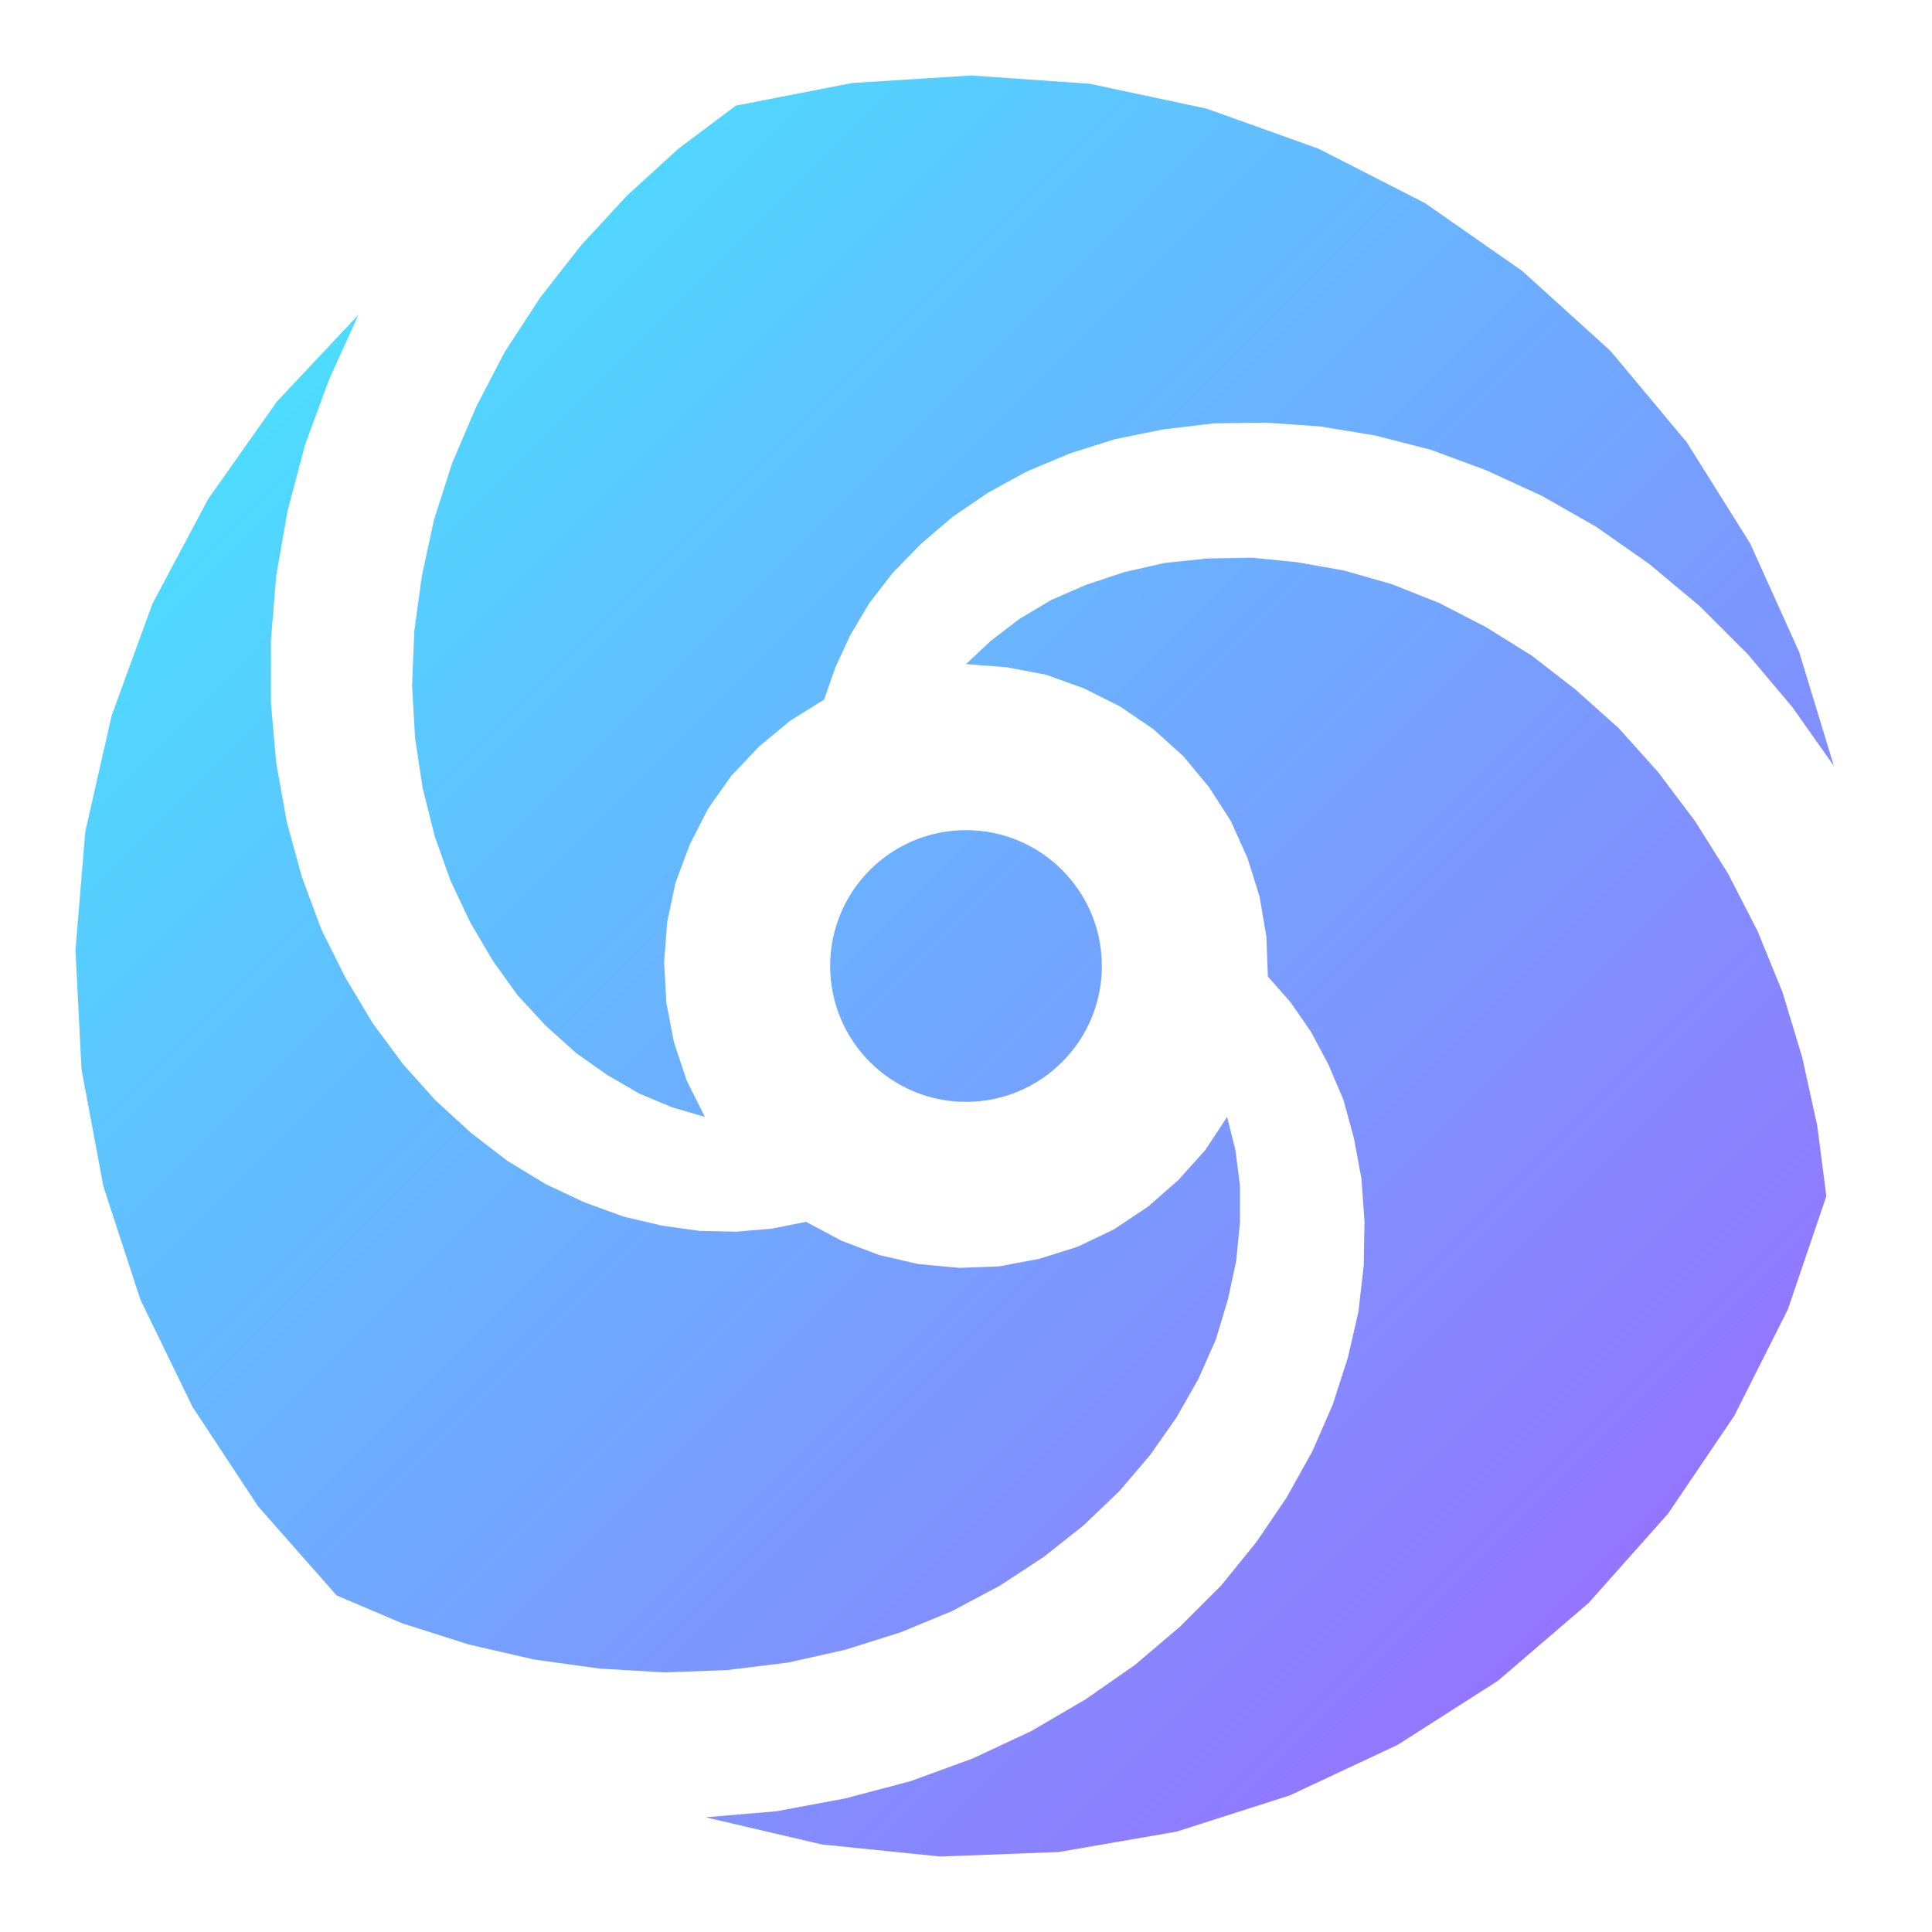
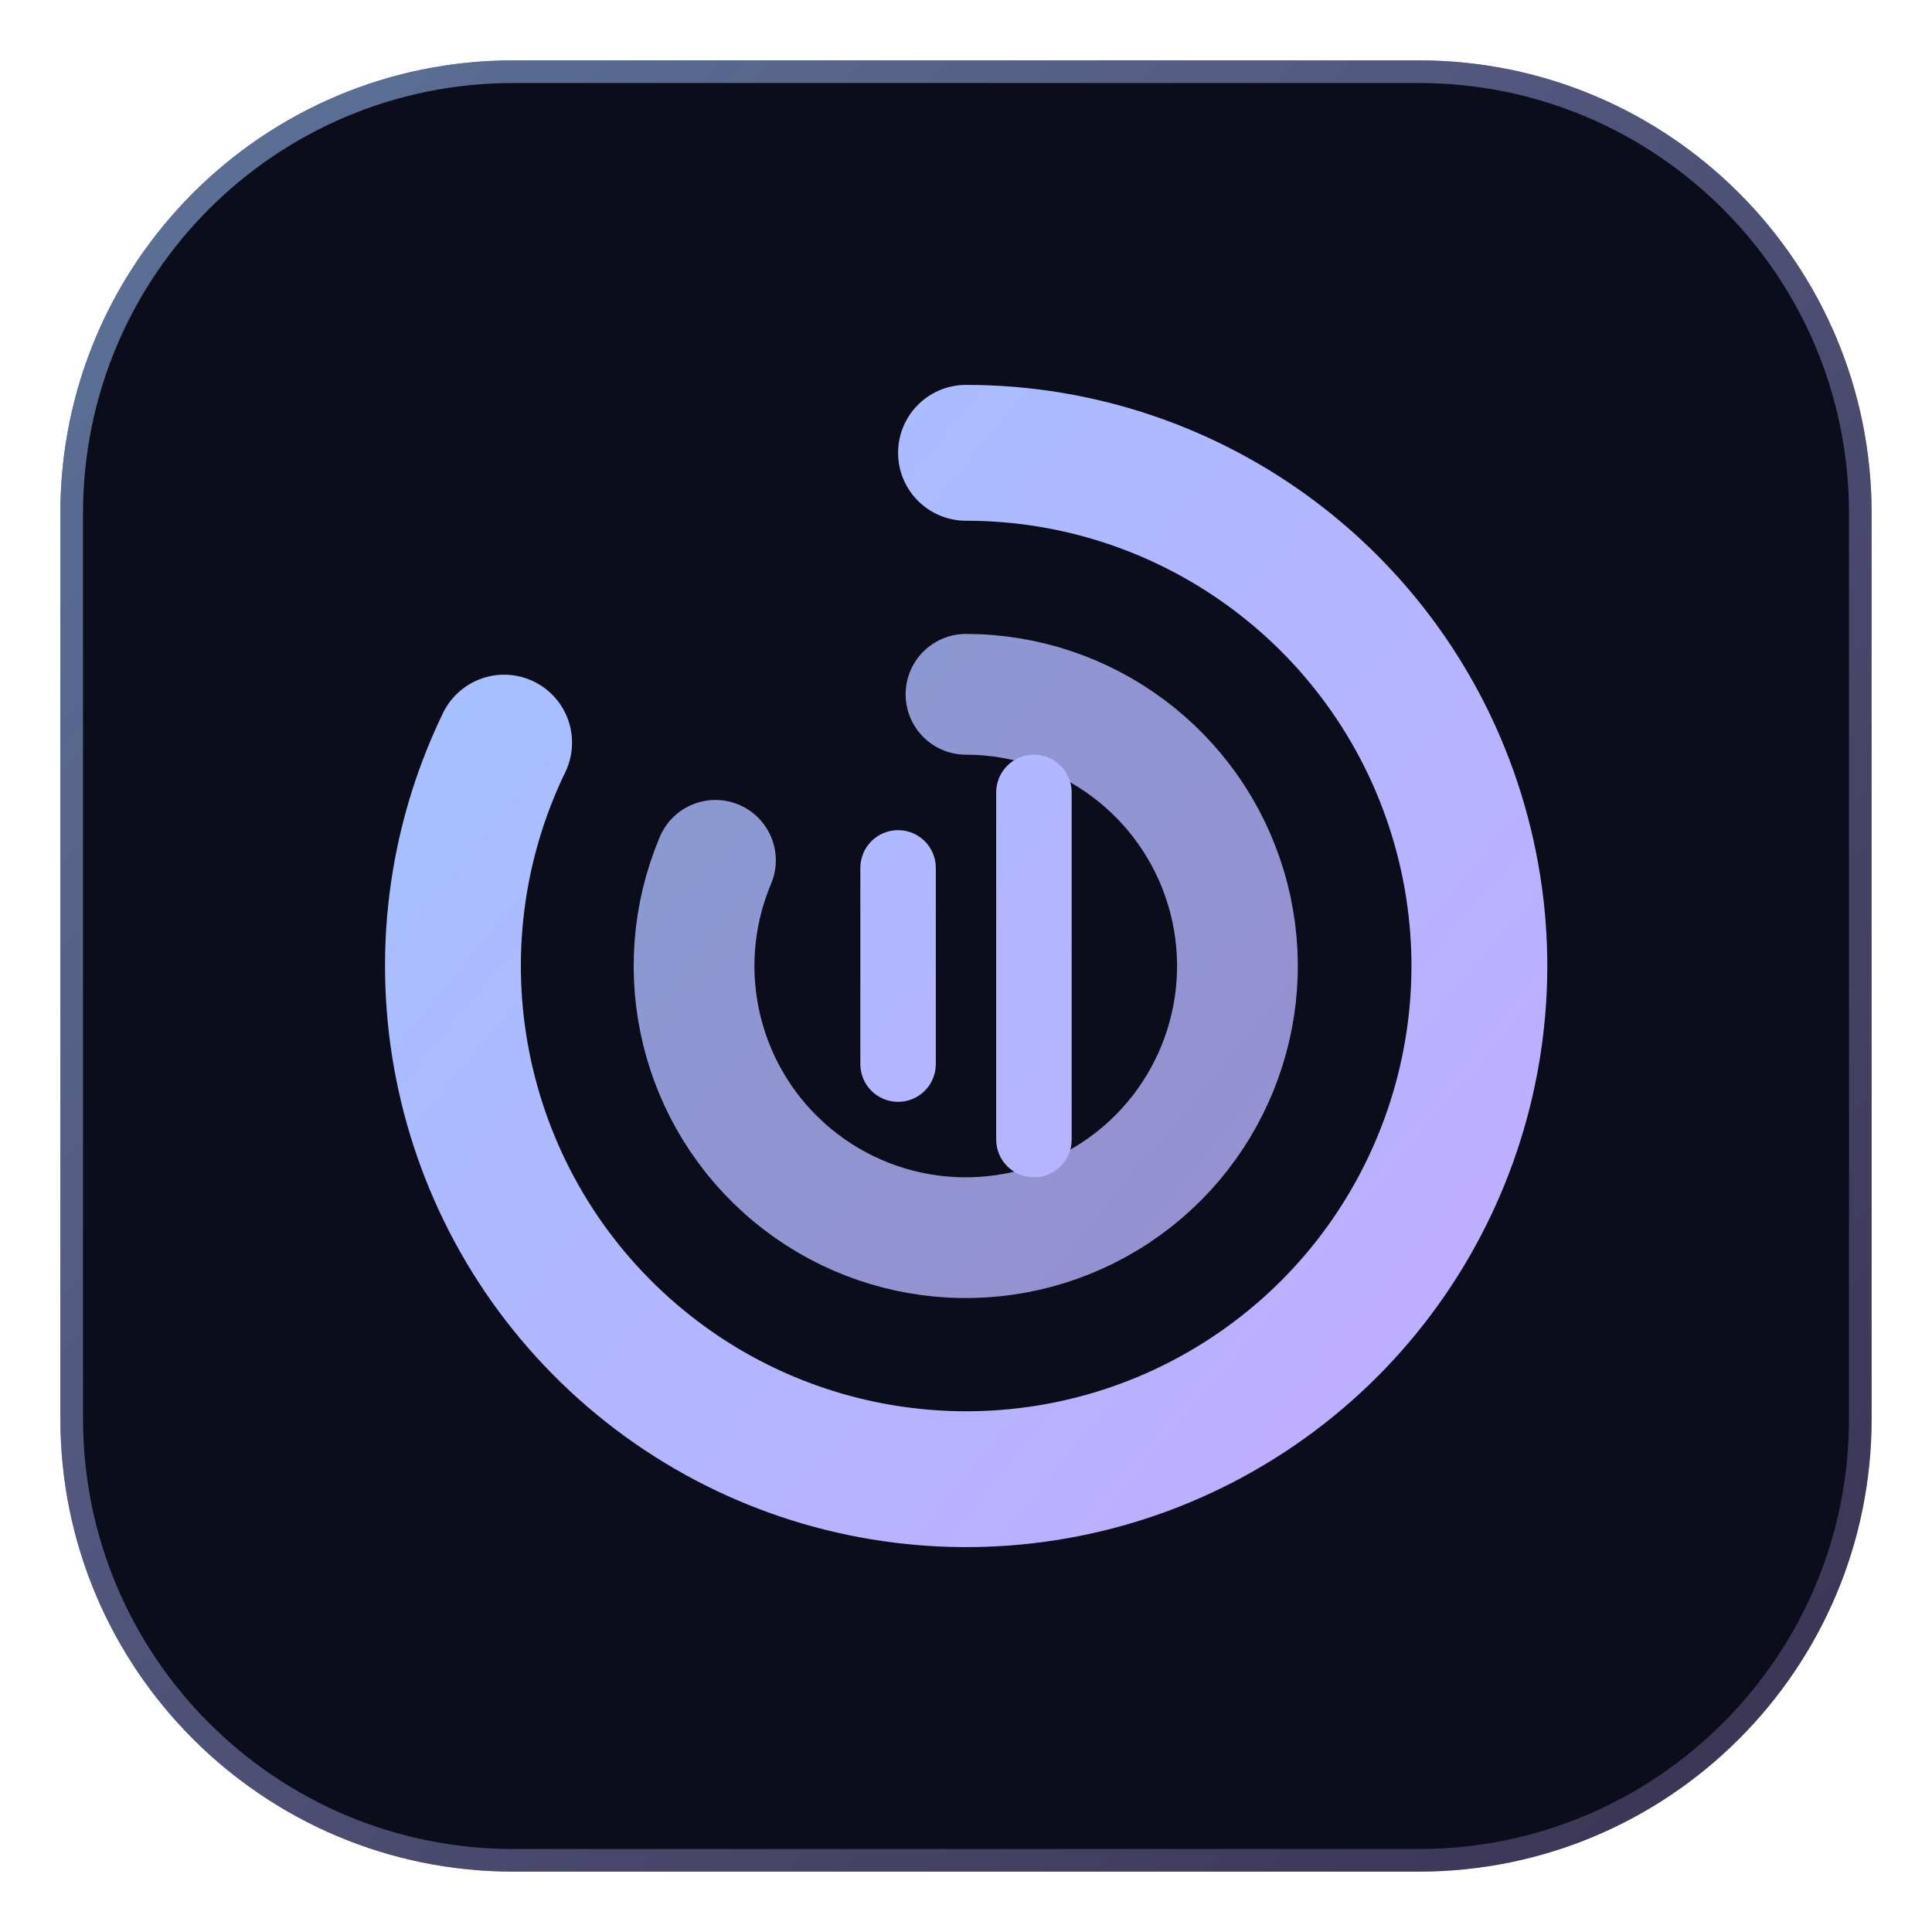
- <svg xmlns="http://www.w3.org/2000/svg" viewBox="0 0 256 256" width="256" height="256">
+ <svg xmlns="http://www.w3.org/2000/svg" width="128" height="128" viewBox="0 0 128 128">
  <defs>
-     <linearGradient id="g" gradientUnits="userSpaceOnUse" x1="28" y1="28" x2="228" y2="228">
-       <stop offset="0" stop-color="#46E6FF" />
-       <stop offset="1" stop-color="#9A6BFF" />
+     <linearGradient id="vp-onda" x1="16" y1="24" x2="112" y2="104" gradientUnits="userSpaceOnUse">
+       <stop offset="0" stop-color="#9ec5ff" />
+       <stop offset="1" stop-color="#c6a8ff" />
+     </linearGradient>
+     <linearGradient id="vp-borde" x1="8" y1="8" x2="120" y2="120" gradientUnits="userSpaceOnUse">
+       <stop offset="0" stop-color="#9ec5ff" stop-opacity="0.55" />
+       <stop offset="1" stop-color="#c6a8ff" stop-opacity="0.25" />
    </linearGradient>
  </defs>
-   <path d="M128.0 88.0L131.3 84.9L135.1 82.0L139.3 79.5L143.9 77.5L149.0 75.8L154.3 74.6L160.0 74.0L165.9 73.9L171.9 74.5L178.1 75.6L184.4 77.4L190.7 79.9L196.9 83.1L203.0 86.9L208.8 91.4L214.5 96.5L219.7 102.3L224.6 108.8L229.0 115.8L232.9 123.4L236.2 131.5L238.8 140.1L240.8 149.2L242.0 158.5L236.9 173.5L229.8 187.6L221.0 200.6L210.5 212.4L198.5 222.7L185.2 231.2L170.9 237.9L155.9 242.7L140.3 245.4L124.6 246.0L108.9 244.4L93.5 240.8L93.5 240.8L102.9 240.0L112.0 238.3L120.7 236.0L128.9 233.0L136.6 229.4L143.8 225.2L150.4 220.6L156.4 215.5L161.8 210.1L166.5 204.3L170.5 198.4L173.9 192.3L176.6 186.1L178.6 179.9L180.0 173.8L180.7 167.7L180.8 161.8L180.4 156.2L179.4 150.8L178.0 145.7L176.0 141.0L173.7 136.7L171.0 132.8L168.0 129.4L167.8 124.1L166.9 118.8L165.3 113.7L163.1 108.8L160.2 104.3L156.8 100.2L152.8 96.6L148.4 93.6L143.6 91.2L138.6 89.4L133.3 88.4ZM162.6 148.0L163.7 152.4L164.3 157.1L164.3 162.0L163.8 167.1L162.7 172.2L161.1 177.5L158.8 182.7L155.9 187.8L152.4 192.8L148.3 197.6L143.6 202.1L138.3 206.3L132.5 210.1L126.1 213.5L119.3 216.3L112.0 218.6L104.4 220.3L96.3 221.3L88.0 221.6L79.5 221.1L70.8 219.9L62.1 217.9L53.3 215.1L44.6 211.4L34.2 199.6L25.5 186.4L18.6 172.2L13.7 157.2L10.8 141.7L10.0 125.9L11.3 110.2L14.8 94.8L20.2 80.0L27.6 66.1L36.7 53.2L47.5 41.7L47.5 41.7L43.6 50.3L40.4 59.0L38.1 67.7L36.6 76.3L35.9 84.8L35.9 93.1L36.6 101.1L38.0 108.9L40.0 116.2L42.6 123.2L45.8 129.6L49.4 135.6L53.4 141.0L57.7 145.8L62.4 150.1L67.2 153.8L72.3 156.9L77.4 159.3L82.6 161.2L87.7 162.4L92.7 163.1L97.6 163.2L102.3 162.8L106.8 161.9L111.5 164.4L116.5 166.3L121.7 167.5L127.1 168.0L132.4 167.8L137.7 166.8L142.8 165.2L147.6 162.9L152.1 159.9L156.1 156.4L159.7 152.4ZM93.4 148.0L89.0 146.7L84.7 144.9L80.4 142.4L76.3 139.5L72.3 135.9L68.6 131.9L65.3 127.3L62.3 122.2L59.7 116.7L57.6 110.8L56.0 104.4L55.0 97.8L54.6 90.8L54.9 83.6L55.9 76.3L57.5 68.9L59.9 61.4L63.1 53.9L66.9 46.6L71.6 39.4L77.0 32.5L83.1 25.9L89.9 19.7L97.5 14.0L112.9 11.0L128.7 10.0L144.4 11.1L159.9 14.4L174.7 19.7L188.8 26.9L201.7 35.9L213.4 46.5L223.5 58.6L231.9 72.0L238.4 86.4L243.0 101.5L243.0 101.5L237.5 93.7L231.6 86.7L225.2 80.3L218.5 74.7L211.5 69.8L204.3 65.7L196.9 62.3L189.6 59.6L182.2 57.7L174.9 56.5L167.7 56.0L160.8 56.1L154.1 56.9L147.7 58.2L141.7 60.1L136.0 62.5L130.9 65.3L126.2 68.5L122.0 72.1L118.3 75.9L115.2 79.9L112.7 84.1L110.7 88.4L109.2 92.7L104.7 95.5L100.6 98.9L96.9 102.8L93.8 107.2L91.4 111.9L89.5 117.0L88.4 122.2L88.0 127.5L88.3 132.9L89.3 138.1L91.0 143.2Z" fill="url(#g)" />
-   <circle cx="128" cy="128" r="18" fill="url(#g)" />
+   <rect x="4" y="4" width="120" height="120" rx="30" fill="#0b0d1a" />
+   <rect x="4.75" y="4.75" width="118.5" height="118.5" rx="29.25" fill="none" stroke="url(#vp-borde)" stroke-width="1.5" />
+   <path d="M64 30a34 34 0 1 1-30.6 19.2" fill="none" stroke="url(#vp-onda)" stroke-width="9" stroke-linecap="round" />
+   <path d="M64 46a18 18 0 1 1-16.6 11" fill="none" stroke="url(#vp-onda)" stroke-width="8" stroke-linecap="round" opacity="0.8" />
+   <g fill="url(#vp-onda)">
+     <rect x="57" y="55" width="5" height="18" rx="2.5" />
+     <rect x="66" y="50" width="5" height="28" rx="2.5" />
+   </g>
</svg>
